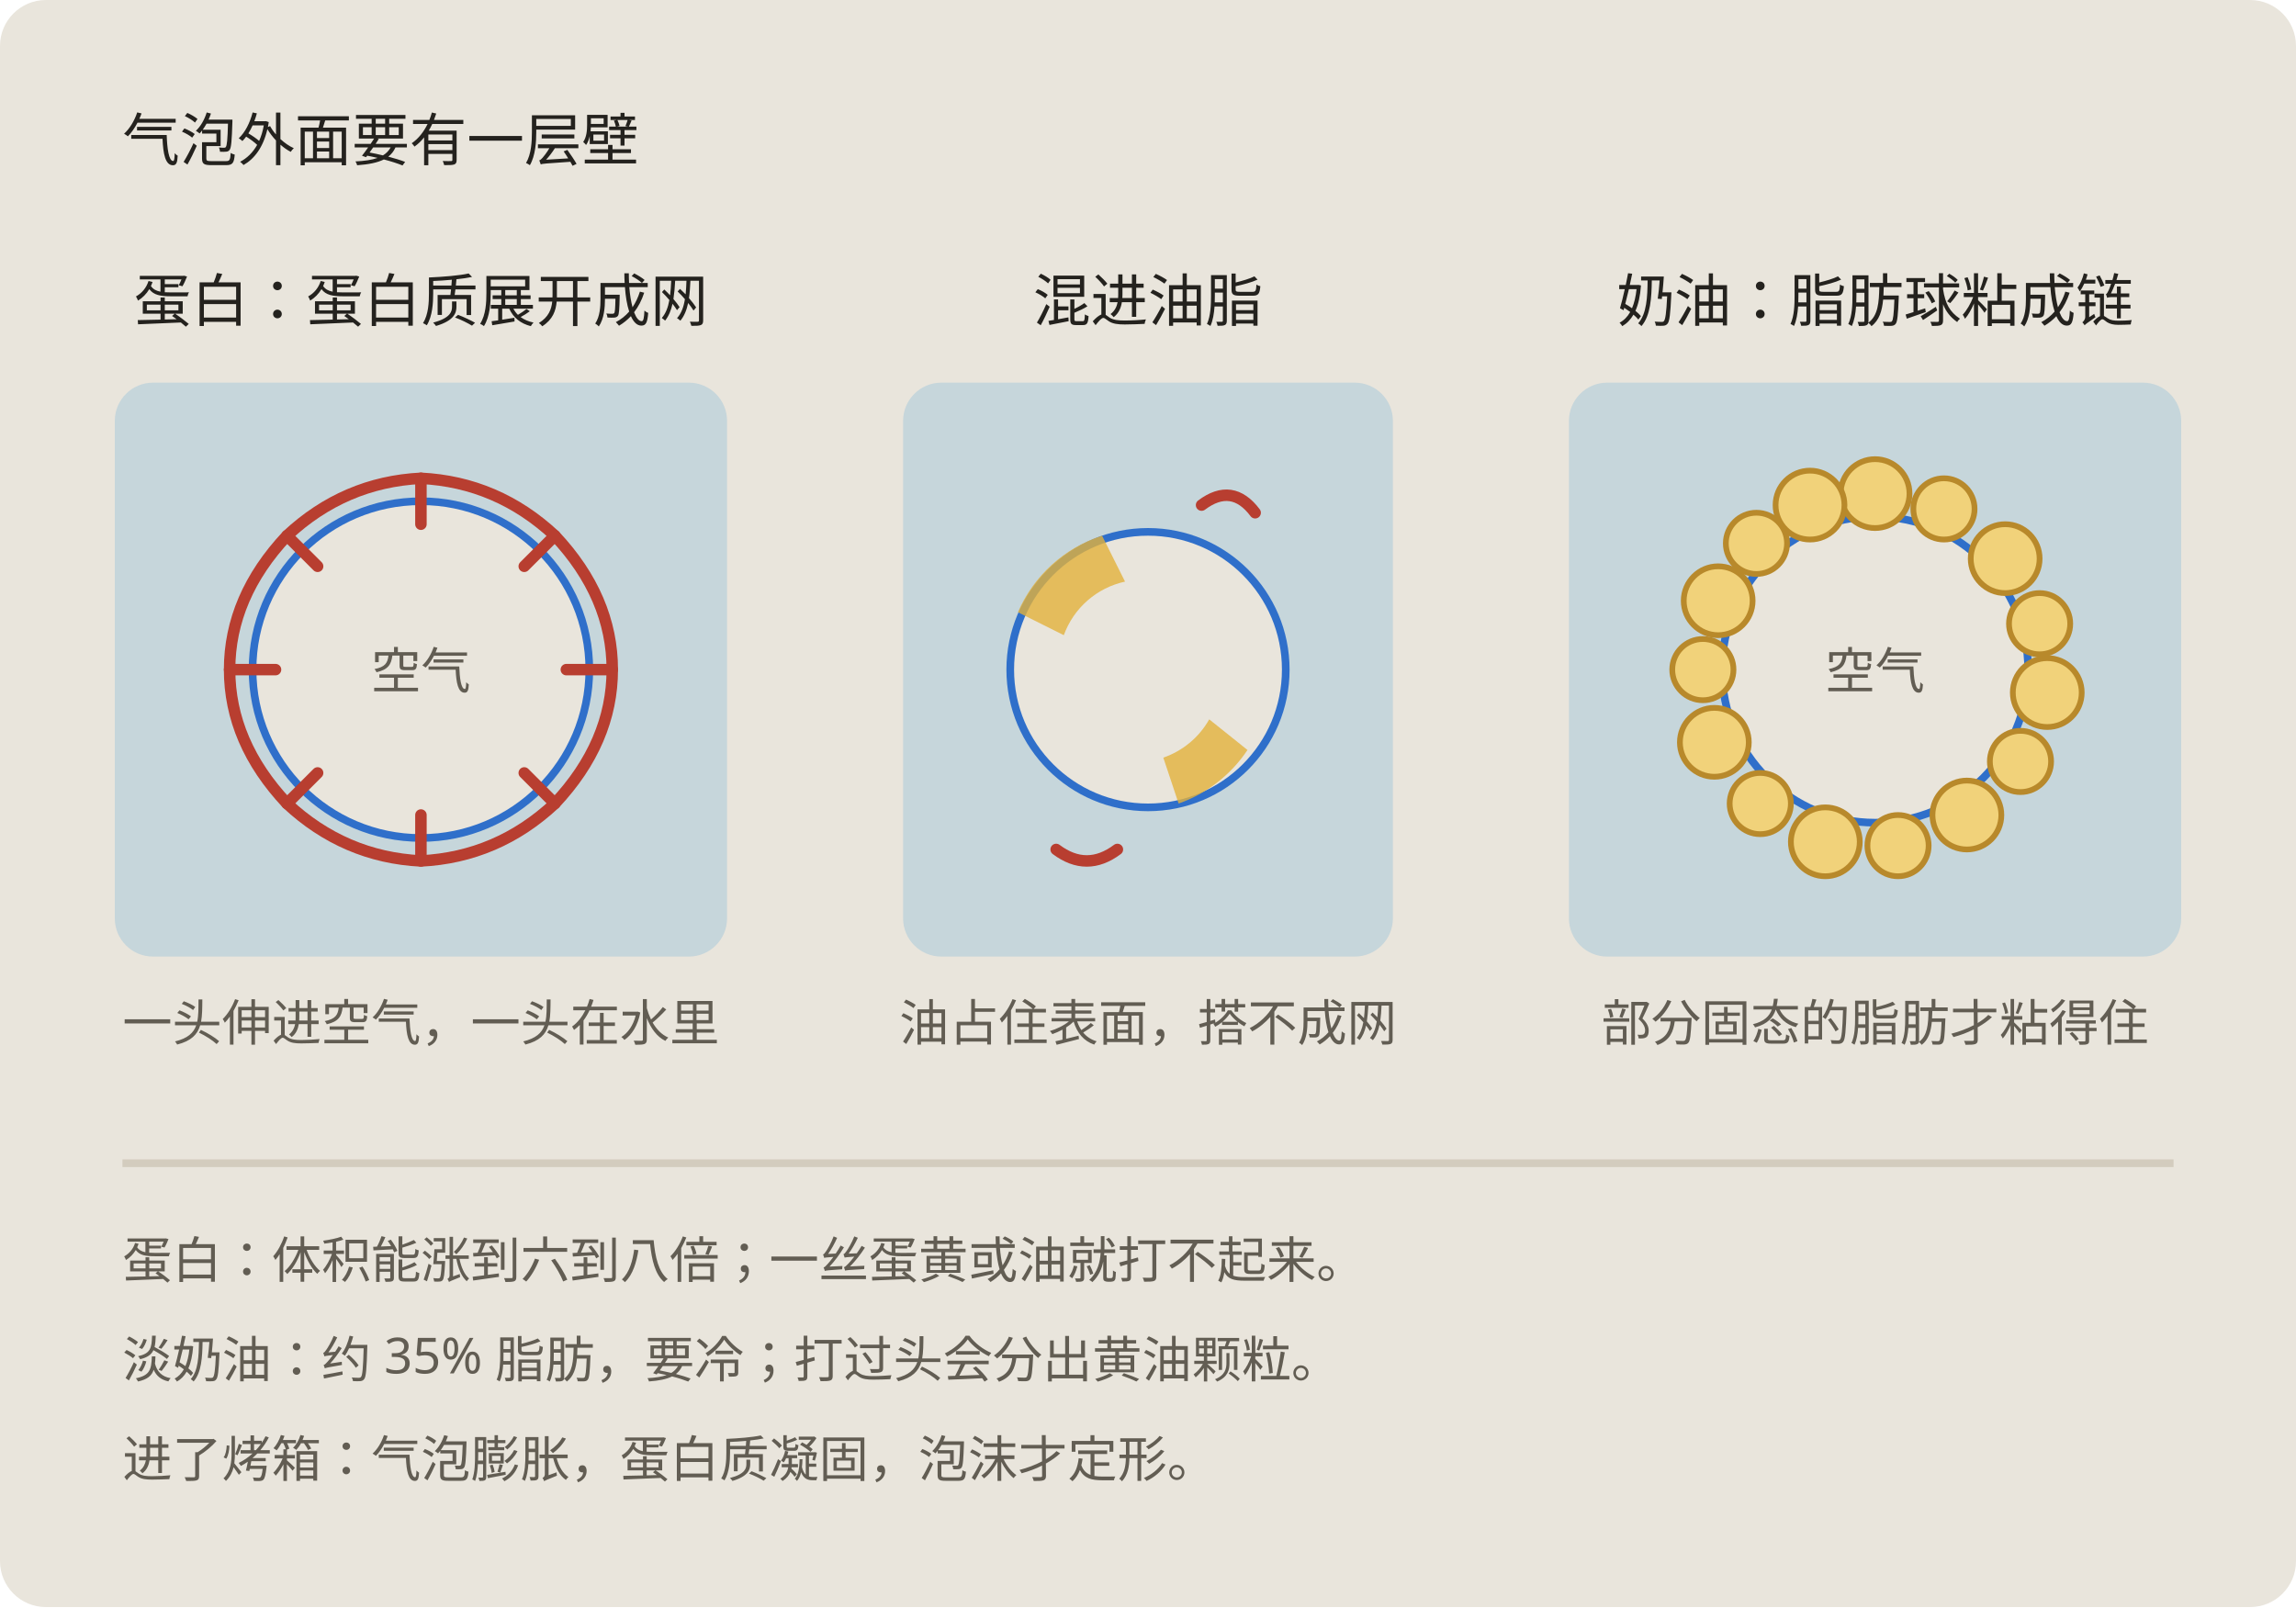
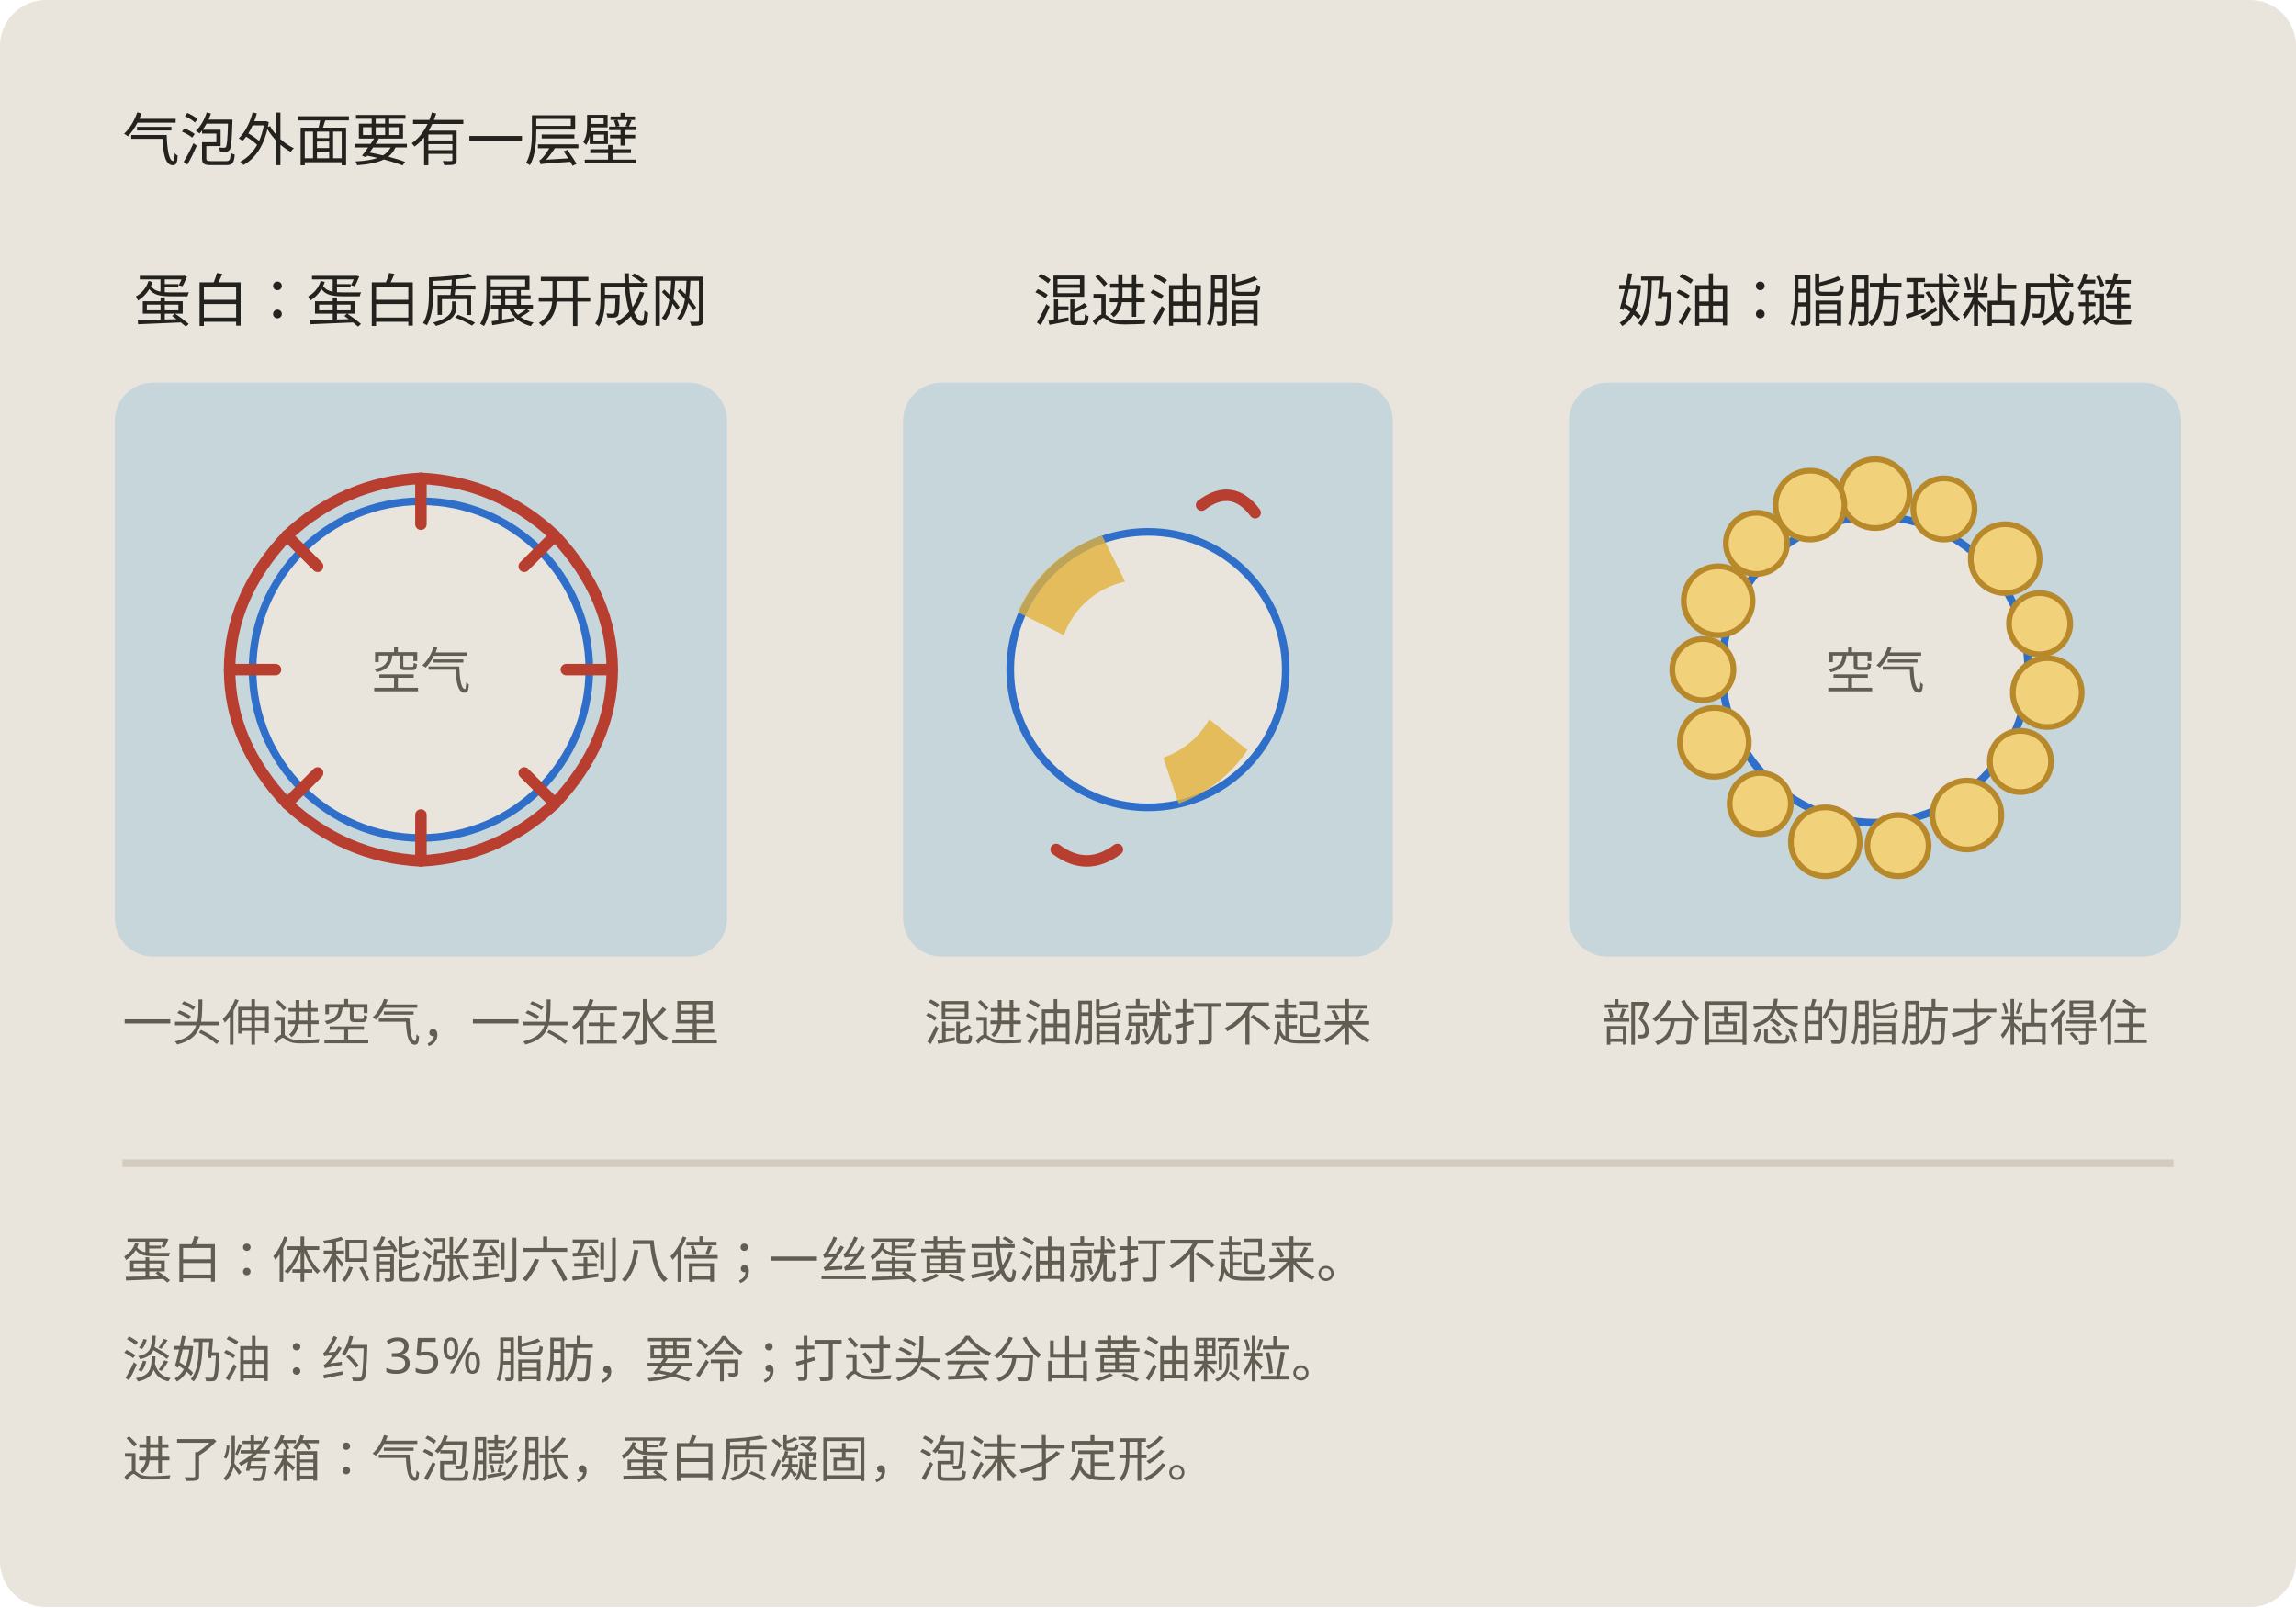
<svg xmlns="http://www.w3.org/2000/svg" viewBox="0 0 600 420" role="img" aria-labelledby="t d">
  <style>
    .bg { fill: var(--surface, #e9e5dc); }
    .water { fill: #9cc3d9; fill-opacity: .45; }
    .air { fill: var(--surface, #e9e5dc); stroke: var(--accent-blue, #2f6fca); stroke-width: 2; }
    .protein { stroke: var(--primary, #b83e30); stroke-width: 3; fill: none; stroke-linecap: round; }
    .fat { fill: #f1d27a; stroke: #b8892b; stroke-width: 1.5; }
    .oil { fill: #e2b23c; fill-opacity: .8; }
    .line { stroke: var(--text, #24221e); stroke-width: 2; fill: none; stroke-linecap: round; }
    .border { stroke: var(--border, #d3ccbe); stroke-width: 2; fill: none; }
    .label { font: 15px "Source Han Sans SC", "PingFang SC", sans-serif; fill: var(--text, #24221e); }
    .muted { fill: var(--muted, #625d53); font-size: 13px; }
  </style>
  <rect class="bg" width="600" height="420" rx="12" />
  <text class="label" x="32" y="42">气泡外面要有一层壁</text>
  <text class="label" x="110" y="84" text-anchor="middle">蛋白：蛋白质展开成网</text>
  <rect class="water" x="30" y="100" width="160" height="150" rx="10" />
  <circle class="air" cx="110" cy="175" r="44" />
  <g class="protein">
    <path d="M110 125 v12 M110 225 v-12 M60 175 h12 M160 175 h-12 M75 140 l8 8 M145 140 l-8 8 M75 210 l8 -8 M145 210 l-8 -8" />
    <path d="M110 125 Q130 126 145 140 Q160 156 160 175 Q160 194 145 210 Q130 224 110 225 Q90 224 75 210 Q60 194 60 175 Q60 156 75 140 Q90 126 110 125" />
  </g>
  <text class="label muted" x="110" y="180" text-anchor="middle">空气</text>
  <text class="label muted" x="110" y="272" text-anchor="middle">一头伸进空气，一头在水里</text>
  <text class="label" x="300" y="84" text-anchor="middle">混进油脂</text>
  <rect class="water" x="236" y="100" width="128" height="150" rx="10" />
  <circle class="air" cx="300" cy="175" r="36" />
  <path class="oil" d="M266 160 a36 36 0 0 1 22 -20 l6 12 a22 22 0 0 0 -16 14 z" />
  <path class="oil" d="M326 196 a36 36 0 0 1 -18 14 l-4 -12 a22 22 0 0 0 12 -10 z" />
  <path class="protein" d="M276 222 q8 6 16 0 M314 132 q8 -6 14 2" />
-   <text class="label muted" x="300" y="272" text-anchor="middle">油占住表面，搭不成网</text>
+   <text class="label muted" x="300" y="272" text-anchor="middle">混进油脂就打不起来</text>
  <text class="label" x="490" y="84" text-anchor="middle">奶油：脂肪球粘成链</text>
  <rect class="water" x="410" y="100" width="160" height="150" rx="10" />
  <circle class="air" cx="490" cy="175" r="40" />
  <g>
    <circle class="fat" cx="490" cy="129" r="9" />
    <circle class="fat" cx="508" cy="133" r="8" />
    <circle class="fat" cx="524" cy="146" r="9" />
    <circle class="fat" cx="533" cy="163" r="8" />
    <circle class="fat" cx="535" cy="181" r="9" />
    <circle class="fat" cx="528" cy="199" r="8" />
    <circle class="fat" cx="514" cy="213" r="9" />
    <circle class="fat" cx="496" cy="221" r="8" />
    <circle class="fat" cx="477" cy="220" r="9" />
    <circle class="fat" cx="460" cy="210" r="8" />
    <circle class="fat" cx="448" cy="194" r="9" />
    <circle class="fat" cx="445" cy="175" r="8" />
    <circle class="fat" cx="449" cy="157" r="9" />
    <circle class="fat" cx="459" cy="142" r="8" />
    <circle class="fat" cx="473" cy="132" r="9" />
  </g>
  <text class="label muted" x="490" y="180" text-anchor="middle">空气</text>
  <text class="label muted" x="490" y="272" text-anchor="middle">部分固态的脂肪才粘得住</text>
  <path class="border" d="M32 304 H568" />
  <text class="label muted" x="32" y="334">蛋白：体积能涨到六到八倍；一丝蛋黄或油就打不起来。</text>
  <text class="label muted" x="32" y="360">淡奶油：约 35% 脂肪，要冷；打过头会分出黄油颗粒。</text>
  <text class="label muted" x="32" y="386">进了烤箱：气泡膨胀，蛋白质凝固，泡沫才定形。</text>
</svg>
